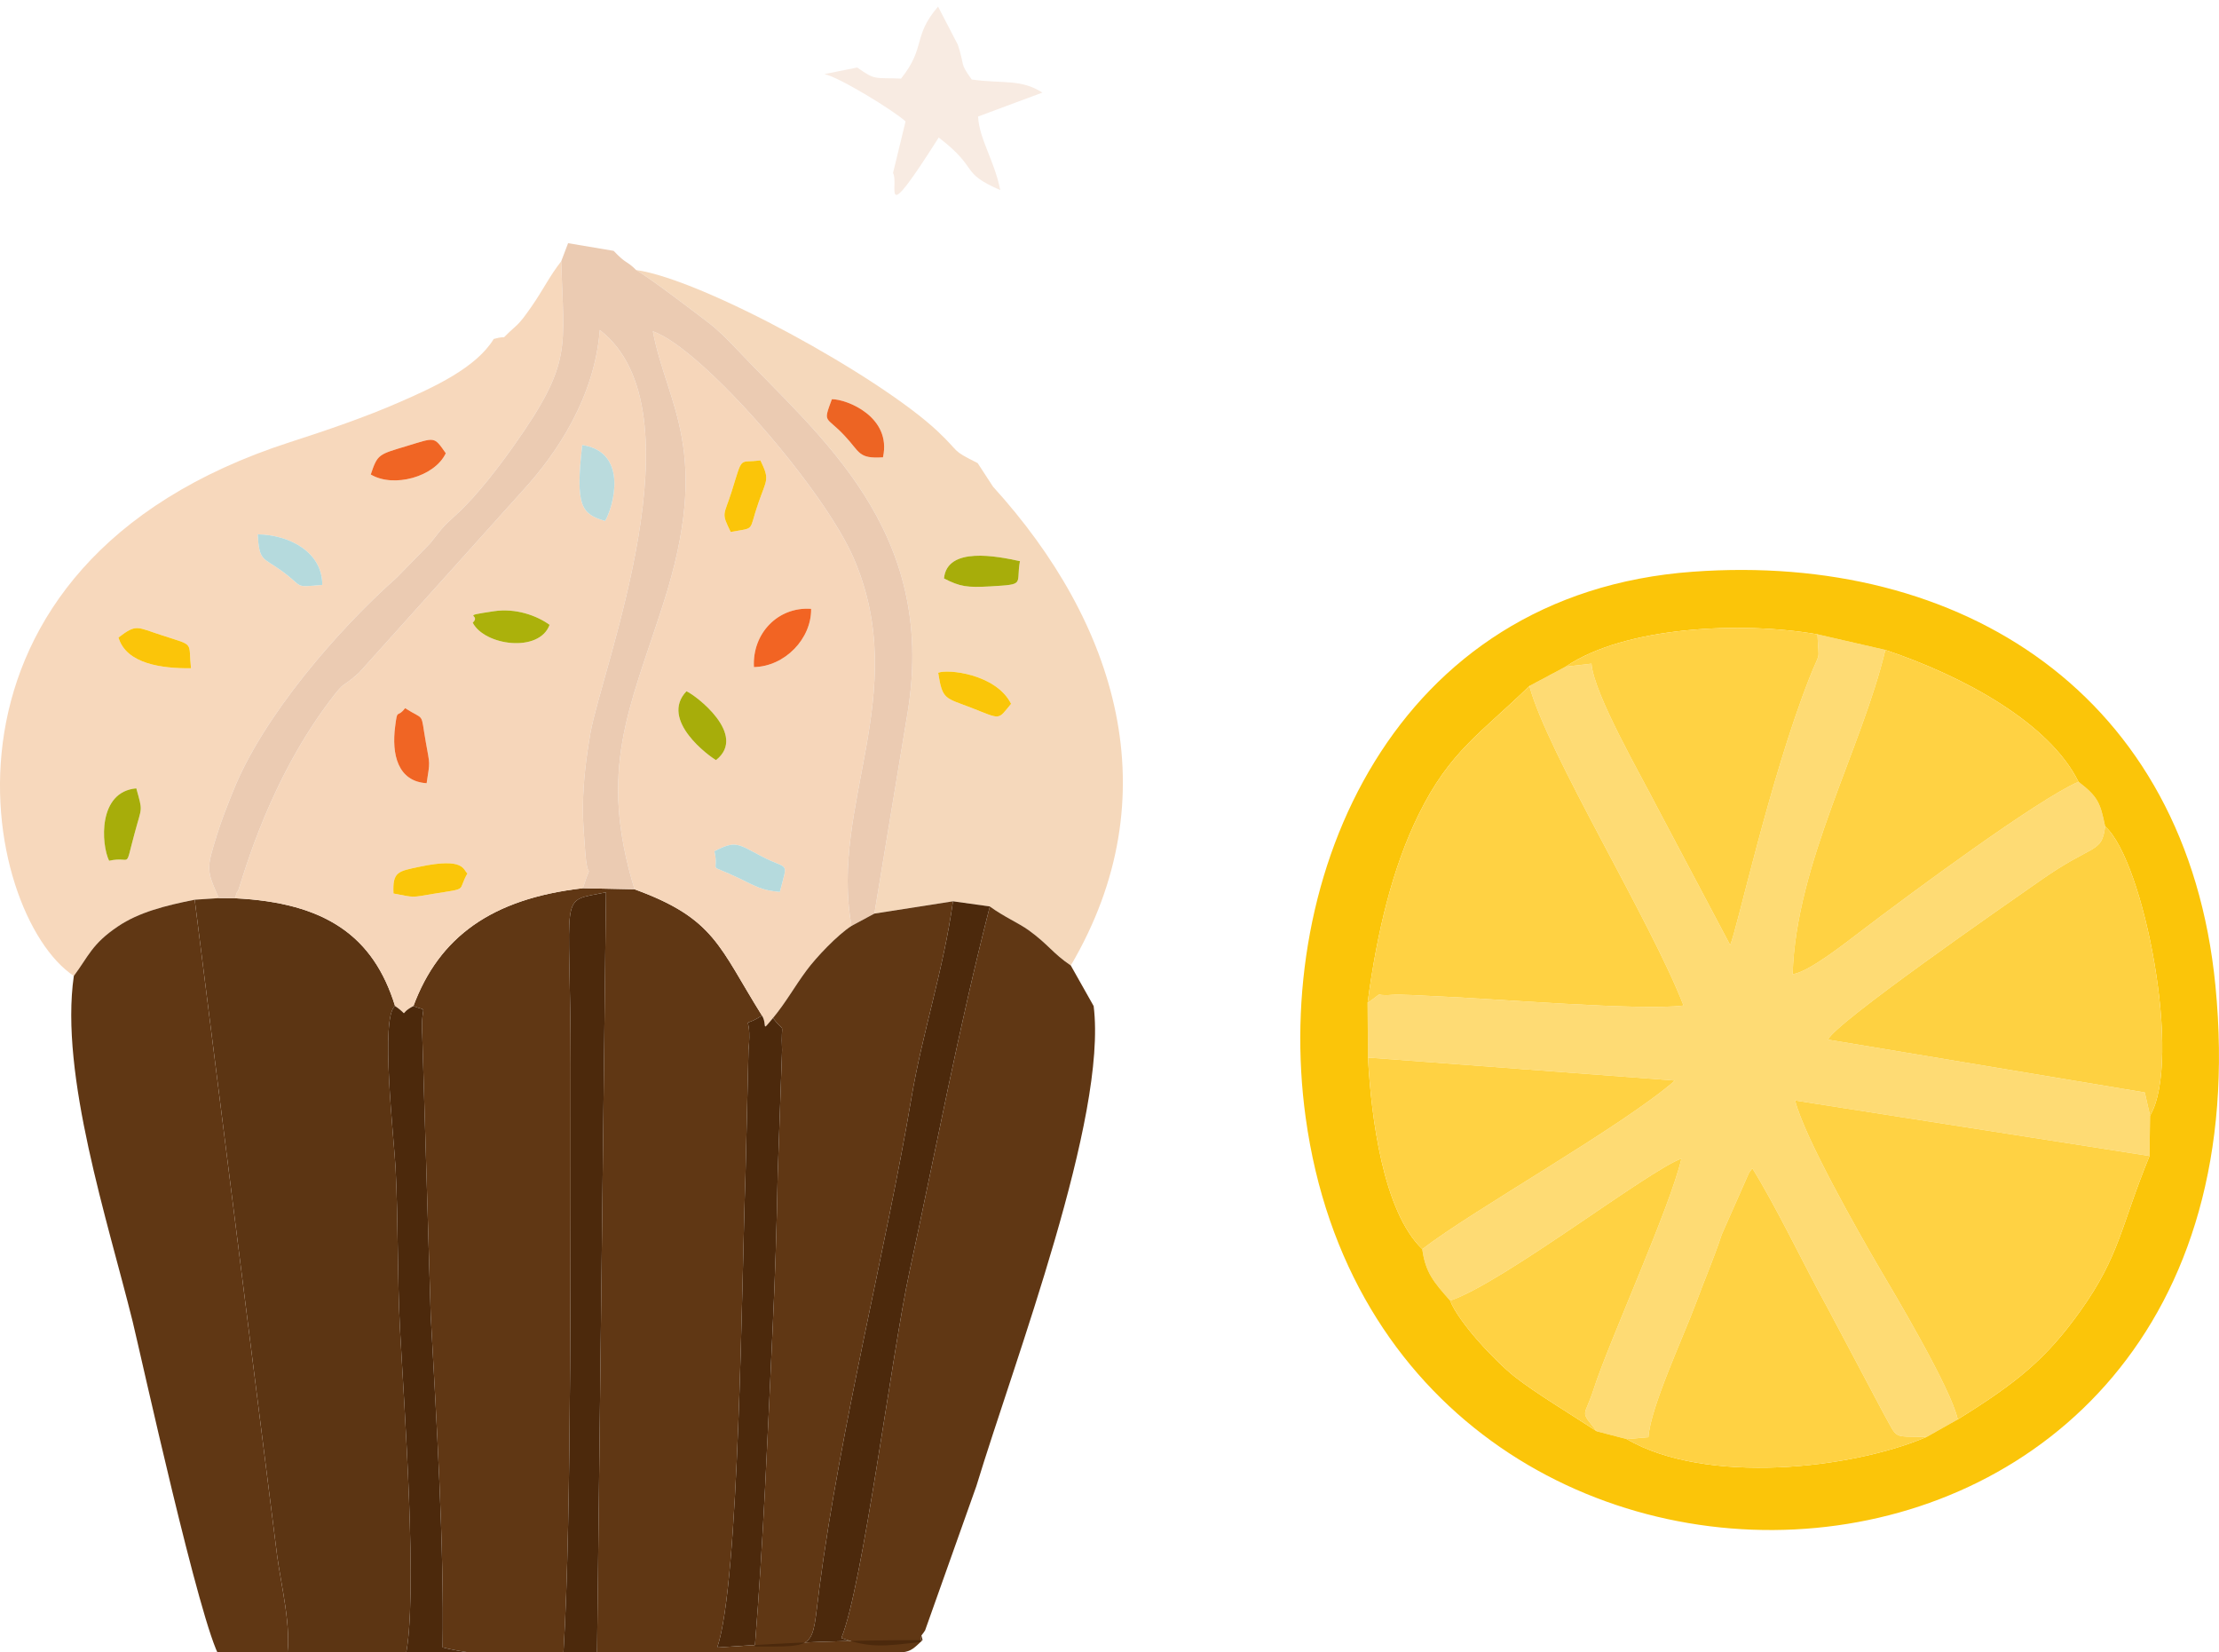
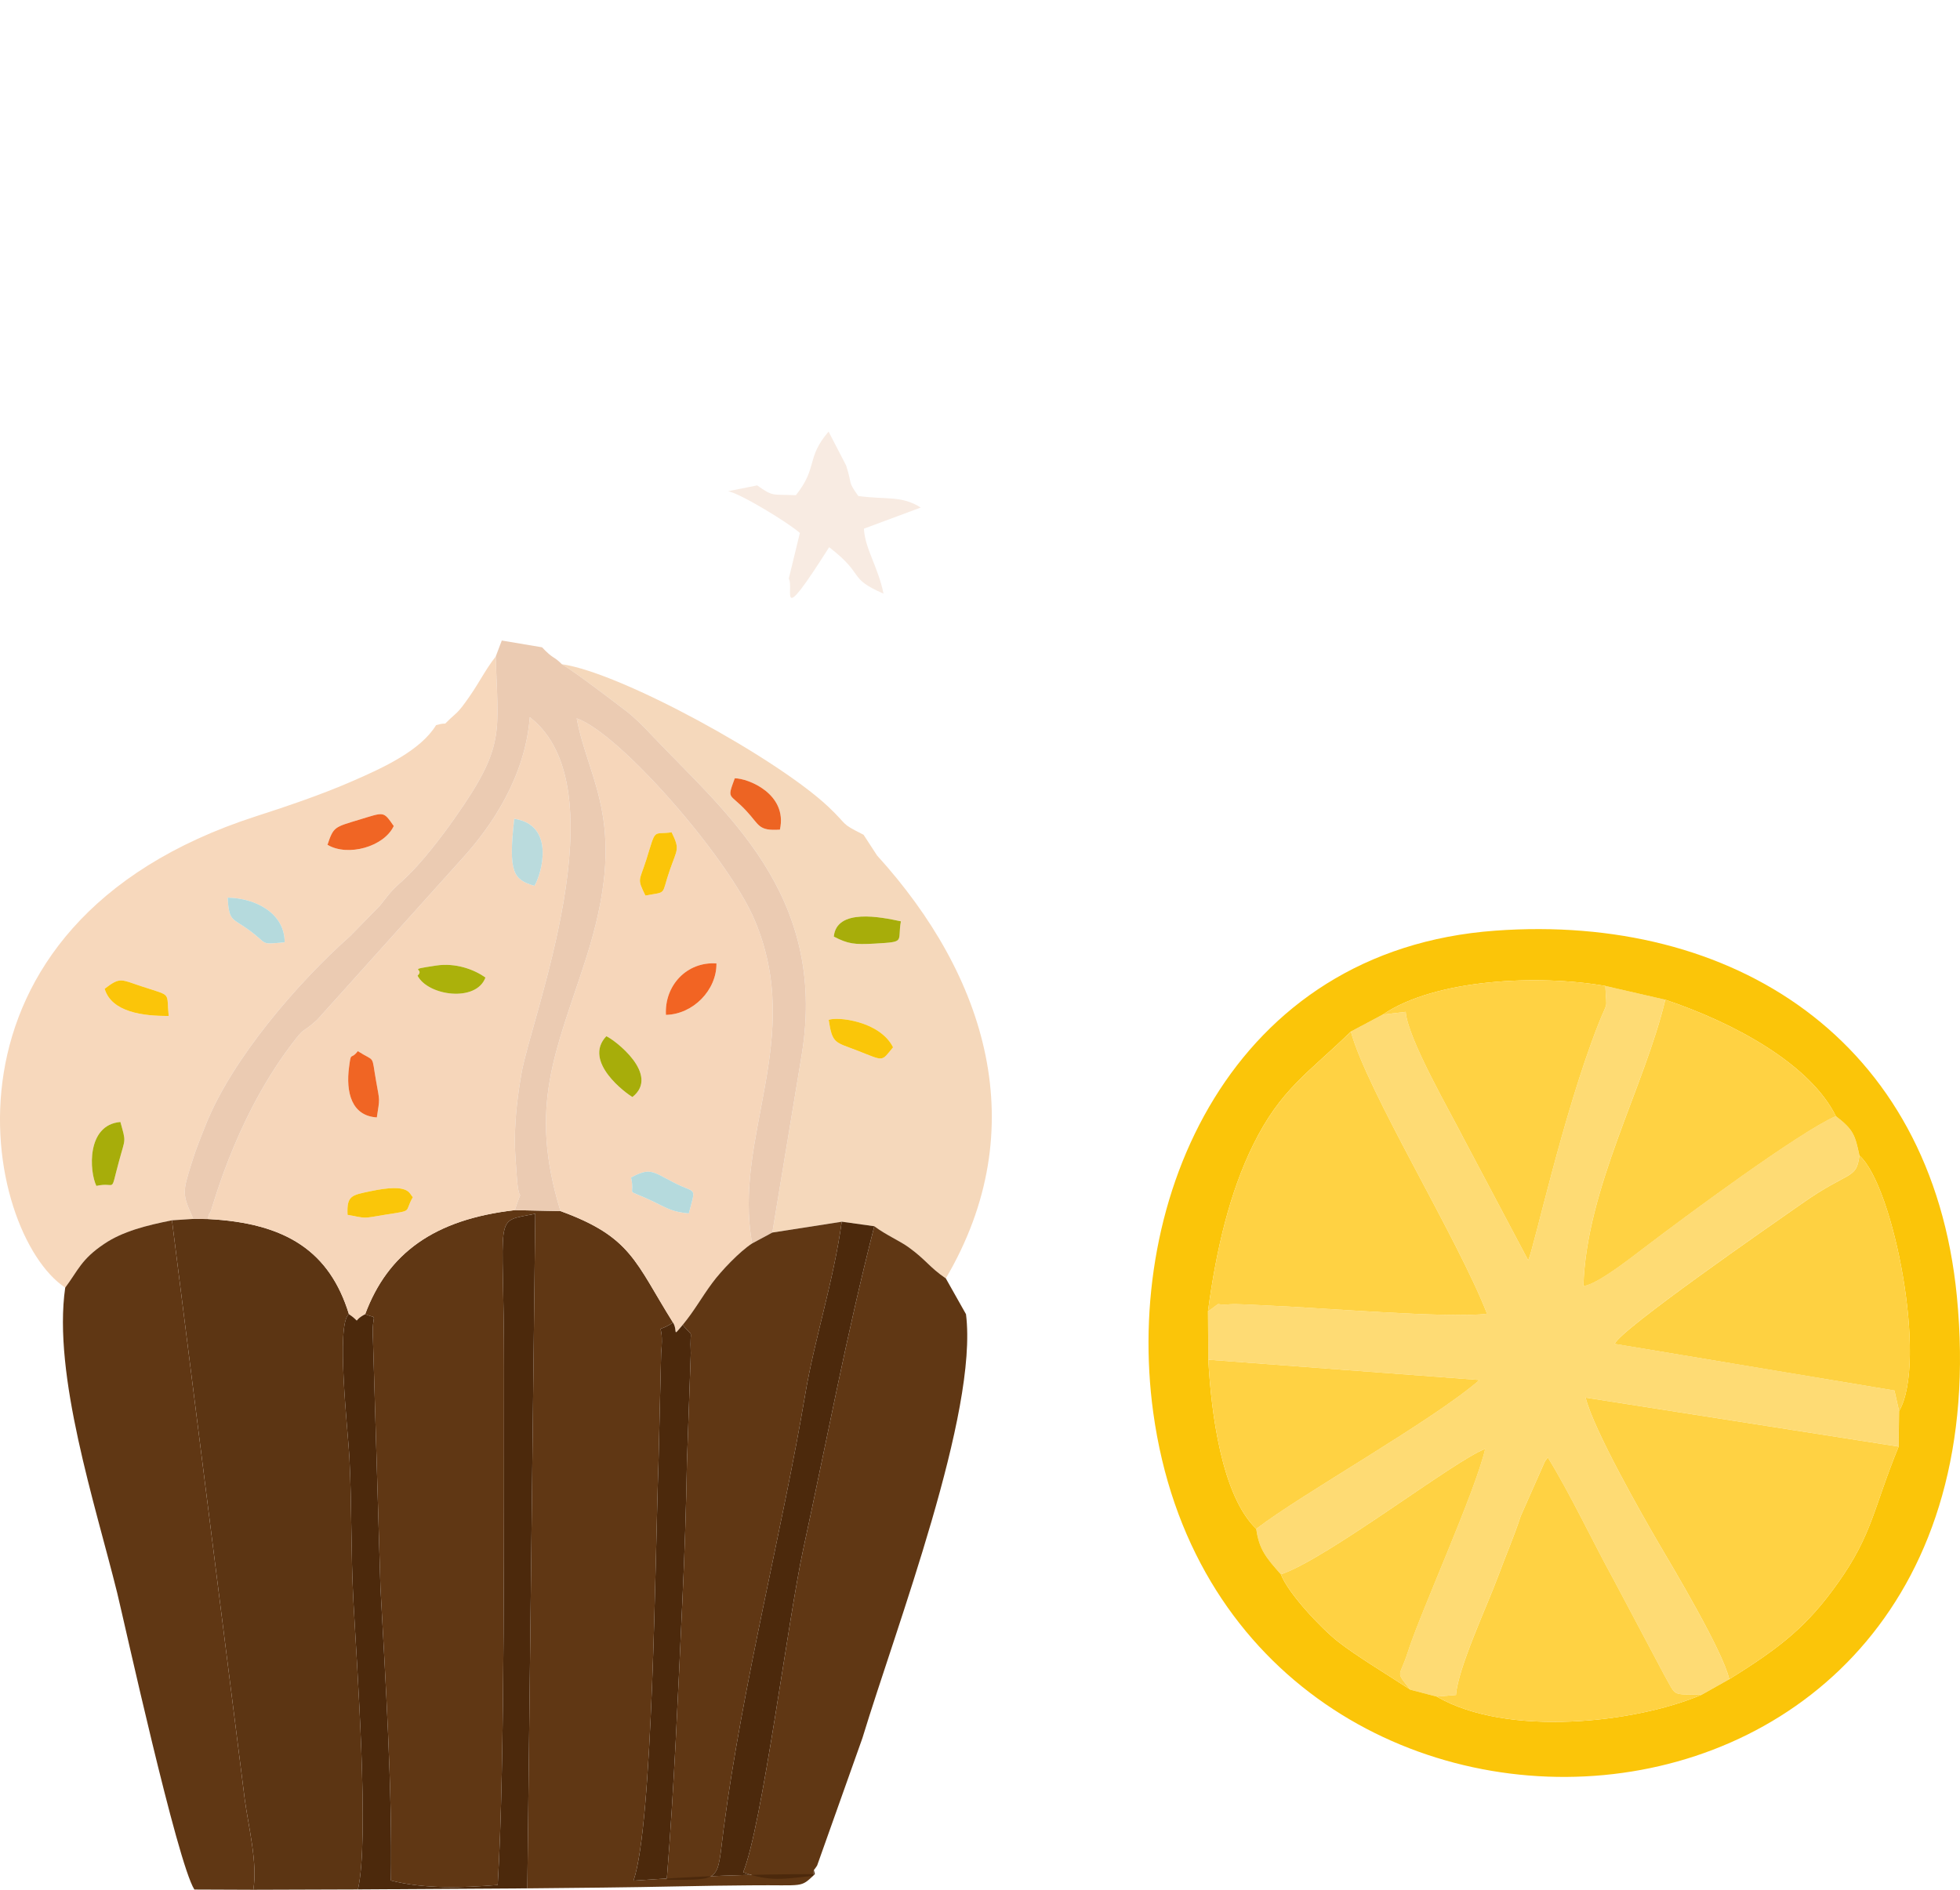
- <svg xmlns="http://www.w3.org/2000/svg" xml:space="preserve" width="168px" height="125px" version="1.1" style="shape-rendering:geometricPrecision; text-rendering:geometricPrecision; image-rendering:optimizeQuality; fill-rule:evenodd; clip-rule:evenodd" viewBox="0 0 168 125">
-   <defs>
-     <style type="text/css">
-    
-     .fil10 {fill:#4C290C}
-     .fil4 {fill:#5C3513}
-     .fil0 {fill:#603714}
-     .fil16 {fill:#A7AD0A}
-     .fil19 {fill:#ABB10B}
-     .fil13 {fill:#B5DADD}
-     .fil12 {fill:#BADBDD}
-     .fil7 {fill:#EBCBB2}
-     .fil18 {fill:#ED6423}
-     .fil14 {fill:#F06524}
-     .fil15 {fill:#F26423}
-     .fil6 {fill:#F5D8BB}
-     .fil5 {fill:#F6D6BA}
-     .fil3 {fill:#F7D8BC}
-     .fil11 {fill:#F8EBE2}
-     .fil17 {fill:#FAC609}
-     .fil2 {fill:#FBC509}
-     .fil9 {fill:#FED141}
-     .fil1 {fill:#FEDB74}
-     .fil8 {fill:#FFD243}
-    
-   </style>
-   </defs>
+ <svg xmlns="http://www.w3.org/2000/svg" version="1.1" id="Слой_1" x="0px" y="0px" width="168px" height="162px" viewBox="0 -18.5 168 162" enable-background="new 0 -18.5 168 162" xml:space="preserve">
  <g id="Слой_x0020_1">
    <g id="_2726423437280">
-       <path class="fil0" d="M31.3 76.16c1.25,0.5 0.52,-0.31 0.67,2.2l0.64 21.23c0.43,7.89 1.02,17.33 0.9,25.12 2.92,0.74 6.14,0.62 9.15,0.38 0.64,-10.38 0.52,-32.35 0.54,-44.45 0.01,-13.55 -1.01,-12.32 2.68,-13.09l-0.68 57.83c4.31,-0.04 8.63,-0.08 12.93,-0.17 2.06,-0.05 4.12,-0.07 6.18,-0.09 4.7,-0.05 4.24,0.26 5.54,-0.96 -5.67,0 -10.01,0.17 -15.55,0.56 1.68,-4.87 1.85,-27.95 2.14,-35.72l0.23 -9.53c0.31,-3.07 -0.77,-1.44 1.02,-2.59 -3.26,-5.2 -3.55,-7.34 -9.65,-9.56l-3.91 -0.08c-6.92,0.79 -10.89,3.7 -12.83,8.92z" />
-       <path class="fil1" d="M118.53 50.47l-2.74 1.46c1.37,5.1 9.13,17.65 11.67,24.19 -3.17,0.42 -14.4,-0.53 -18.92,-0.71 -0.69,-0.03 -2.55,-0.15 -3.13,-0.1 -1.61,0.14 -0.41,-0.39 -1.87,0.61l0.03 4.14 23.24 1.74c-4.05,3.52 -15.22,9.75 -19.13,12.76 0.24,1.79 0.89,2.52 2.11,3.9 3.97,-1.32 15.05,-9.89 17.51,-10.75 -0.87,3.73 -5.52,13.93 -6.64,17.44 -0.71,2.23 -1.1,1.53 0.23,3.2l2.26 0.59 1.65 -0.14c0.16,-2.29 2.66,-7.61 3.61,-10.18 0.69,-1.87 1.32,-3.28 1.94,-5.16l2.07 -4.68c0.05,-0.07 0.16,-0.23 0.25,-0.34 1.9,3.07 3.89,7.3 5.69,10.56l4.27 8.05c1.11,1.96 0.59,1.66 3.23,1.73l2.36 -1.33c-0.51,-2.37 -4.87,-9.65 -6.04,-11.64 -1.36,-2.33 -5.58,-9.72 -6.27,-12.5l26.83 4.2 0.04 -3.05 -0.4 -1.76 -23.98 -4c0.53,-1.25 13.19,-10.03 16.07,-12.04 4.05,-2.85 4.65,-2.01 4.91,-4.1 -0.37,-1.76 -0.51,-2.22 -2.02,-3.38 -3.1,1.34 -12.83,8.54 -16.45,11.3 -1.24,0.94 -3.99,3.12 -5.19,3.27 0.25,-8.39 5.24,-17.08 7.02,-24.55l-5.14 -1.18c0.1,2.3 0.27,1.04 -0.64,3.38 -3.01,7.69 -5.46,19.03 -5.97,20.14l-5.53 -10.44c-1.16,-2.29 -4.8,-8.57 -4.97,-10.86l-1.96 0.23z" />
-       <path class="fil2" d="M103.54 75.92c0.71,-5.34 1.88,-10.23 3.86,-14.25 2.38,-4.84 4.77,-6.2 8.39,-9.74l2.74 -1.46c4.49,-3.05 13.32,-3.45 19.07,-2.45l5.14 1.18c5.97,2 12.43,5.55 14.62,9.98 1.51,1.16 1.65,1.62 2.02,3.38 2.96,2.63 5.86,17.72 3.4,21.9l-0.04 3.05c-2.19,5.34 -2.23,7.52 -5.25,11.75 -2.59,3.63 -4.82,5.43 -9.27,8.19l-2.36 1.33c-5.72,2.44 -16.71,3.64 -22.71,0.16l-2.26 -0.59c-2.17,-1.42 -4.63,-2.89 -6.21,-4.13 -1.5,-1.19 -4.25,-4.12 -4.89,-5.76 -1.22,-1.38 -1.87,-2.11 -2.11,-3.9 -2.96,-2.84 -3.87,-9.97 -4.11,-14.5l-0.03 -4.14zm-4.69 8.67c6.13,44.54 73.93,41.65 68.88,-9.97 -2.16,-22.08 -19.25,-32.82 -39.56,-31.34 -22.63,1.64 -31.85,22.93 -29.32,41.31z" />
-       <path class="fil3" d="M8.26 65.16c-0.6,-1.23 -0.87,-5.23 2.06,-5.48 0.5,1.81 0.43,1.32 -0.12,3.37 -0.8,2.92 -0.17,1.72 -1.94,2.11zm6.2 -14.57c-2.18,0.02 -4.9,-0.32 -5.49,-2.33 1.38,-1.05 1.36,-0.79 3.31,-0.16 2.52,0.82 1.96,0.43 2.18,2.49zm5.05 -10.14c2.44,0.04 4.9,1.36 4.89,3.83 -2.26,0.19 -1.3,0.2 -3.18,-1.14 -1.34,-0.95 -1.59,-0.67 -1.71,-2.69zm8.56 -4.53c0.52,-1.56 0.6,-1.51 2.71,-2.15 2.18,-0.66 2.06,-0.76 2.97,0.54 -0.83,1.78 -3.94,2.65 -5.68,1.61zm9.31 -10.26c-1.33,2.18 -4.52,3.65 -7.17,4.8 -2.53,1.11 -5.52,2.13 -8.25,3.01 -28.87,9.32 -23.37,35.79 -16.37,40.41 1.11,-1.48 1.36,-2.42 3.34,-3.75 1.58,-1.07 3.6,-1.58 5.81,-2.02l1.83 -0.12c-0.96,-2.16 -0.95,-2.21 -0.12,-4.87 0.32,-1.04 0.82,-2.29 1.2,-3.23 2.24,-5.62 7.87,-12.16 12.39,-16.17l2.52 -2.58c1.14,-1.44 0.94,-1.22 2.11,-2.3 1.51,-1.4 3.22,-3.66 4.28,-5.17 4.41,-6.25 3.73,-7.29 3.54,-13.89 -0.89,1.13 -1.34,2.12 -2.25,3.43 -0.51,0.72 -0.77,1.11 -1.24,1.53 -1.41,1.24 -0.29,0.55 -1.62,0.92z" />
-       <path class="fil4" d="M21.71 125.5l8.97 -0.03c1,-4.29 -0.1,-19.3 -0.39,-24.75 -0.22,-4.21 -0.13,-8.11 -0.34,-12.28 -0.11,-2.14 -1.18,-11.49 -0.04,-12.28 -1.64,-5.33 -5.32,-7.83 -12.12,-8.16l-1.22 -0.01 -1.83 0.12 6.24 49.65c0.31,2.3 1.12,5.47 0.73,7.74z" />
-       <path class="fil5" d="M29.79 67.64c-0.08,-1.68 0.36,-1.68 1.99,-2.03 3.42,-0.72 3.27,0.25 3.61,0.51 -0.8,1.39 0.15,1.1 -2.55,1.54 -1.76,0.29 -1.37,0.3 -3.05,-0.02zm0.13 -12.67c0.18,-1.4 0.12,-0.55 0.75,-1.36 1.54,0.98 1.15,0.21 1.57,2.58 0.32,1.81 0.32,1.38 0.06,3.1 -2.17,-0.13 -2.67,-2.16 -2.38,-4.32zm11.69 -7.67c-0.79,2.15 -4.93,1.57 -5.82,-0.16 0.7,-0.67 -1.12,-0.46 1.6,-0.87 1.66,-0.25 3.25,0.33 4.22,1.03zm4.2 -7.86c-1.77,-0.53 -2.27,-1.07 -1.73,-5.75 3.54,0.53 2.36,4.69 1.73,5.75zm-28.02 28.56c6.8,0.33 10.48,2.83 12.12,8.16 1.18,0.79 0.16,0.64 1.39,0 1.94,-5.22 5.91,-8.13 12.83,-8.92 0.78,-2.46 0.35,-0.02 0.16,-2.98 -0.07,-1.09 -0.17,-2.02 -0.16,-3.16 0.03,-1.97 0.24,-3.69 0.57,-5.6 0.84,-4.83 8.57,-24.44 0.71,-30.52 -0.39,5.09 -3.26,9.34 -5.77,12.09l-12.45 13.85c-1.46,1.33 -0.92,0.4 -2.3,2.24 -5.02,6.7 -6.8,14.5 -6.89,14.31 -0.04,-0.08 -0.14,0.35 -0.21,0.53z" />
-       <path class="fil5" d="M56.03 66.52c-2.69,-1.3 -1.53,-0.24 -1.94,-2.08 1.63,-0.86 1.81,-0.53 3.6,0.4 2.03,1.07 1.98,0.24 1.35,2.68 -1.38,-0.12 -1.79,-0.41 -3.01,-1zm-4.06 -14.19c0.69,0.29 4.66,3.3 2.24,5.21 -0.5,-0.27 -4.3,-3.04 -2.24,-5.21zm5.11 -1.83c-0.14,-2.53 1.81,-4.59 4.33,-4.41 0.03,2.27 -1.99,4.36 -4.33,4.41zm-1.76 -10.23c-0.73,-1.5 -0.53,-1.17 0.07,-3.05 0.88,-2.82 0.51,-2.14 2.18,-2.37 0.72,1.48 0.48,1.4 -0.15,3.22 -0.78,2.22 -0.16,1.85 -2.1,2.2zm-7.28 27.05c6.1,2.22 6.39,4.36 9.65,9.56 0.44,0.74 -0.12,1.32 0.83,0.19 1.02,-1.24 1.61,-2.35 2.53,-3.59 0.75,-1.02 2.35,-2.7 3.42,-3.39 -1.68,-9.15 4.55,-17.55 0.19,-27.77 -2.24,-5.26 -11.51,-15.95 -15.23,-17.24 1.06,5.62 4.54,9 0.76,20.71 -2.55,7.92 -4.92,12.48 -2.15,21.53z" />
-       <path class="fil6" d="M73.56 53.59c-2,-0.78 -2.21,-0.58 -2.53,-2.66 0.7,-0.3 4.38,0.08 5.52,2.35 -1.03,1.24 -0.72,1.2 -2.99,0.31zm-2.09 -9.8c0.23,-2.45 4.04,-1.68 5.75,-1.31 -0.32,1.79 0.46,1.75 -2.23,1.91 -1.75,0.1 -2.3,0.03 -3.52,-0.6zm-8.49 -13.57c1.12,-0.01 4.55,1.33 3.87,4.4 -1.89,0.12 -1.72,-0.38 -2.91,-1.64 -1.43,-1.53 -1.65,-0.88 -0.96,-2.76zm3.22 38.94l5.95 -0.93 2.79 0.39c1.04,0.77 2.18,1.25 2.94,1.8 1.52,1.1 1.79,1.72 3.19,2.67 7.58,-12.89 3.47,-25.95 -5.89,-36.25l-1.16 -1.78c-2.08,-1.05 -1.23,-0.71 -3.03,-2.41 -4.4,-4.14 -17.74,-11.49 -22.83,-12.21 1.26,0.76 4.26,3.06 5.38,3.91 0.79,0.59 1.53,1.33 2.32,2.17 6.1,6.47 15.09,13.55 12.87,27.33l-2.53 15.31z" />
-       <path class="fil0" d="M5.59 73.88c-1.08,7.48 2.57,18.56 4.45,26.15 0.63,2.58 5.14,23.11 6.62,25.45l5.05 0.02c0.39,-2.27 -0.42,-5.44 -0.73,-7.74l-6.24 -49.65c-2.21,0.44 -4.23,0.95 -5.81,2.02 -1.98,1.33 -2.23,2.27 -3.34,3.75z" />
-       <path class="fil0" d="M69.76 123.81c0.1,-0.12 0.22,-0.29 0.28,-0.39l3.88 -10.92c2.92,-9.6 9.93,-27.9 8.88,-36.34l-1.73 -3.07c-1.4,-0.95 -1.67,-1.57 -3.19,-2.67 -0.76,-0.55 -1.9,-1.03 -2.94,-1.8 -2.4,9.38 -3.98,17.92 -6.09,27.68 -1.31,6.03 -3.53,23.77 -5.15,27.7 2.32,0.83 3.44,0.57 5.98,0.31l0.08 -0.5z" />
-       <path class="fil7" d="M42.49 19.78c0.19,6.6 0.87,7.64 -3.54,13.89 -1.06,1.51 -2.77,3.77 -4.28,5.17 -1.17,1.08 -0.97,0.86 -2.11,2.3l-2.52 2.58c-4.52,4.01 -10.15,10.55 -12.39,16.17 -0.38,0.94 -0.88,2.19 -1.2,3.23 -0.83,2.66 -0.84,2.71 0.12,4.87l1.22 0.01c0.07,-0.18 0.17,-0.61 0.21,-0.53 0.09,0.19 1.87,-7.61 6.89,-14.31 1.38,-1.84 0.84,-0.91 2.3,-2.24l12.45 -13.85c2.51,-2.75 5.38,-7 5.77,-12.09 7.86,6.08 0.13,25.69 -0.71,30.52 -0.33,1.91 -0.54,3.63 -0.57,5.6 -0.01,1.14 0.09,2.07 0.16,3.16 0.19,2.96 0.62,0.52 -0.16,2.98l3.91 0.08c-2.77,-9.05 -0.4,-13.61 2.15,-21.53 3.78,-11.71 0.3,-15.09 -0.76,-20.71 3.72,1.29 12.99,11.98 15.23,17.24 4.36,10.22 -1.87,18.62 -0.19,27.77l1.73 -0.93 2.53 -15.31c2.22,-13.78 -6.77,-20.86 -12.87,-27.33 -0.79,-0.84 -1.53,-1.58 -2.32,-2.17 -1.12,-0.85 -4.12,-3.15 -5.38,-3.91 -0.74,-0.74 -0.72,-0.41 -1.7,-1.45l-3.45 -0.58 -0.52 1.37z" />
-       <path class="fil0" d="M66.2 69.16l-1.73 0.93c-1.07,0.69 -2.67,2.37 -3.42,3.39 -0.92,1.24 -1.51,2.35 -2.53,3.59 1.05,1.34 0.57,0 0.69,2.42l-0.33 9.39c-0.07,3.96 -0.2,7.84 -0.39,11.84 -0.38,8.08 -0.69,15.84 -1.34,23.93 4.78,-0.02 4.28,0.23 4.88,-4.4 1.61,-12.34 5.08,-25.85 6.98,-37.17 0.82,-4.88 2.41,-9.61 3.14,-14.85l-5.95 0.93z" />
-       <path class="fil8" d="M148.22 107.45c4.45,-2.76 6.68,-4.56 9.27,-8.19 3.02,-4.23 3.06,-6.41 5.25,-11.75l-26.83 -4.2c0.69,2.78 4.91,10.17 6.27,12.5 1.17,1.99 5.53,9.27 6.04,11.64z" />
-       <path class="fil8" d="M103.54 75.92c1.46,-1 0.26,-0.47 1.87,-0.61 0.58,-0.05 2.44,0.07 3.13,0.1 4.52,0.18 15.75,1.13 18.92,0.71 -2.54,-6.54 -10.3,-19.09 -11.67,-24.19 -3.62,3.54 -6.01,4.9 -8.39,9.74 -1.98,4.02 -3.15,8.91 -3.86,14.25z" />
-       <path class="fil9" d="M162.78 84.46c2.46,-4.18 -0.44,-19.27 -3.4,-21.9 -0.26,2.09 -0.86,1.25 -4.91,4.1 -2.88,2.01 -15.54,10.79 -16.07,12.04l23.98 4 0.4 1.76z" />
-       <path class="fil10" d="M31.3 76.16c-1.23,0.64 -0.21,0.79 -1.39,0 -1.14,0.79 -0.07,10.14 0.04,12.28 0.21,4.17 0.12,8.07 0.34,12.28 0.29,5.45 1.39,20.46 0.39,24.75l14.52 -0.09 0.68 -57.83c-3.69,0.77 -2.67,-0.46 -2.68,13.09 -0.02,12.1 0.1,34.07 -0.54,44.45 -3.01,0.24 -6.23,0.36 -9.15,-0.38 0.12,-7.79 -0.47,-17.23 -0.9,-25.12l-0.64 -21.23c-0.15,-2.51 0.58,-1.7 -0.67,-2.2z" />
-       <path class="fil10" d="M58.52 77.07c-0.95,1.13 -0.39,0.55 -0.83,-0.19 -1.79,1.15 -0.71,-0.48 -1.02,2.59l-0.23 9.53c-0.29,7.77 -0.46,30.85 -2.14,35.72 5.54,-0.39 9.88,-0.56 15.55,-0.56l-0.09 -0.35 -0.08 0.5c-2.54,0.26 -3.66,0.52 -5.98,-0.31 1.62,-3.93 3.84,-21.67 5.15,-27.7 2.11,-9.76 3.69,-18.3 6.09,-27.68l-2.79 -0.39c-0.73,5.24 -2.32,9.97 -3.14,14.85 -1.9,11.32 -5.37,24.83 -6.98,37.17 -0.6,4.63 -0.1,4.38 -4.88,4.4 0.65,-8.09 0.96,-15.85 1.34,-23.93 0.19,-4 0.32,-7.88 0.39,-11.84l0.33 -9.39c-0.12,-2.42 0.36,-1.08 -0.69,-2.42z" />
-       <path class="fil8" d="M157.36 59.18c-2.19,-4.43 -8.65,-7.98 -14.62,-9.98 -1.78,7.47 -6.77,16.16 -7.02,24.55 1.2,-0.15 3.95,-2.33 5.19,-3.27 3.62,-2.76 13.35,-9.96 16.45,-11.3z" />
-       <path class="fil8" d="M123.15 108.94c6,3.48 16.99,2.28 22.71,-0.16 -2.64,-0.07 -2.12,0.23 -3.23,-1.73l-4.27 -8.05c-1.8,-3.26 -3.79,-7.49 -5.69,-10.56 -0.09,0.11 -0.2,0.27 -0.25,0.34l-2.07 4.68c-0.62,1.88 -1.25,3.29 -1.94,5.16 -0.95,2.57 -3.45,7.89 -3.61,10.18l-1.65 0.14z" />
-       <path class="fil8" d="M118.53 50.47l1.96 -0.23c0.17,2.29 3.81,8.57 4.97,10.86l5.53 10.44c0.51,-1.11 2.96,-12.45 5.97,-20.14 0.91,-2.34 0.74,-1.08 0.64,-3.38 -5.75,-1 -14.58,-0.6 -19.07,2.45z" />
-       <path class="fil8" d="M107.68 94.56c3.91,-3.01 15.08,-9.24 19.13,-12.76l-23.24 -1.74c0.24,4.53 1.15,11.66 4.11,14.5z" />
-       <path class="fil8" d="M109.79 98.46c0.64,1.64 3.39,4.57 4.89,5.76 1.58,1.24 4.04,2.71 6.21,4.13 -1.33,-1.67 -0.94,-0.97 -0.23,-3.2 1.12,-3.51 5.77,-13.71 6.64,-17.44 -2.46,0.86 -13.54,9.43 -17.51,10.75z" />
-       <path class="fil11" d="M64.9 5.11l-2.49 0.5c1.08,0.2 5.24,2.75 6.15,3.58l-0.95 3.91c0.49,0.79 -1.09,4.49 3.46,-2.69 3.15,2.42 1.52,2.61 4.66,3.98 -0.46,-2.29 -1.59,-3.84 -1.68,-5.57l4.87 -1.81c-1.64,-1.05 -2.97,-0.66 -5.35,-0.99 -0.95,-1.32 -0.49,-0.92 -1.05,-2.63l-1.5 -2.89c-1.96,2.29 -0.88,3.03 -2.8,5.45 -2.07,-0.09 -1.9,0.16 -3.32,-0.84z" />
-       <path class="fil12" d="M45.81 39.44c0.63,-1.06 1.81,-5.22 -1.73,-5.75 -0.54,4.68 -0.04,5.22 1.73,5.75z" />
-       <path class="fil13" d="M54.09 64.44c0.41,1.84 -0.75,0.78 1.94,2.08 1.22,0.59 1.63,0.88 3.01,1 0.63,-2.44 0.68,-1.61 -1.35,-2.68 -1.79,-0.93 -1.97,-1.26 -3.6,-0.4z" />
-       <path class="fil14" d="M28.07 35.92c1.74,1.04 4.85,0.17 5.68,-1.61 -0.91,-1.3 -0.79,-1.2 -2.97,-0.54 -2.11,0.64 -2.19,0.59 -2.71,2.15z" />
-       <path class="fil15" d="M57.08 50.5c2.34,-0.05 4.36,-2.14 4.33,-4.41 -2.52,-0.18 -4.47,1.88 -4.33,4.41z" />
-       <path class="fil16" d="M71.47 43.79c1.22,0.63 1.77,0.7 3.52,0.6 2.69,-0.16 1.91,-0.12 2.23,-1.91 -1.71,-0.37 -5.52,-1.14 -5.75,1.31z" />
-       <path class="fil17" d="M71.03 50.93c0.32,2.08 0.53,1.88 2.53,2.66 2.27,0.89 1.96,0.93 2.99,-0.31 -1.14,-2.27 -4.82,-2.65 -5.52,-2.35z" />
-       <path class="fil2" d="M55.32 40.27c1.94,-0.35 1.32,0.02 2.1,-2.2 0.63,-1.82 0.87,-1.74 0.15,-3.22 -1.67,0.23 -1.3,-0.45 -2.18,2.37 -0.6,1.88 -0.8,1.55 -0.07,3.05z" />
-       <path class="fil14" d="M32.3 59.29c0.26,-1.72 0.26,-1.29 -0.06,-3.1 -0.42,-2.37 -0.03,-1.6 -1.57,-2.58 -0.63,0.81 -0.57,-0.04 -0.75,1.36 -0.29,2.16 0.21,4.19 2.38,4.32z" />
-       <path class="fil2" d="M8.97 48.26c0.59,2.01 3.31,2.35 5.49,2.33 -0.22,-2.06 0.34,-1.67 -2.18,-2.49 -1.95,-0.63 -1.93,-0.89 -3.31,0.16z" />
-       <path class="fil16" d="M8.26 65.16c1.77,-0.39 1.14,0.81 1.94,-2.11 0.55,-2.05 0.62,-1.56 0.12,-3.37 -2.93,0.25 -2.66,4.25 -2.06,5.48z" />
-       <path class="fil18" d="M66.85 34.62c0.68,-3.07 -2.75,-4.41 -3.87,-4.4 -0.69,1.88 -0.47,1.23 0.96,2.76 1.19,1.26 1.02,1.76 2.91,1.64z" />
-       <path class="fil13" d="M24.4 44.28c0.01,-2.47 -2.45,-3.79 -4.89,-3.83 0.12,2.02 0.37,1.74 1.71,2.69 1.88,1.34 0.92,1.33 3.18,1.14z" />
-       <path class="fil17" d="M29.79 67.64c1.68,0.32 1.29,0.31 3.05,0.02 2.7,-0.44 1.75,-0.15 2.55,-1.54 -0.34,-0.26 -0.19,-1.23 -3.61,-0.51 -1.63,0.35 -2.07,0.35 -1.99,2.03z" />
-       <path class="fil16" d="M54.21 57.54c2.42,-1.91 -1.55,-4.92 -2.24,-5.21 -2.06,2.17 1.74,4.94 2.24,5.21z" />
-       <path class="fil19" d="M35.79 47.14c0.89,1.73 5.03,2.31 5.82,0.16 -0.97,-0.7 -2.56,-1.28 -4.22,-1.03 -2.72,0.41 -0.9,0.2 -1.6,0.87z" />
+       <path fill="#603714" d="M31.3,94.16c1.25,0.5,0.52-0.311,0.67,2.199l0.64,21.23c0.43,7.891,1.02,17.33,0.9,25.12    c2.92,0.74,6.14,0.62,9.15,0.38c0.64-10.38,0.52-32.35,0.54-44.449c0.01-13.551-1.01-12.32,2.68-13.091l-0.68,57.83    c4.31-0.04,8.63-0.08,12.93-0.17c2.06-0.05,4.12-0.069,6.18-0.09c4.7-0.05,4.24,0.26,5.54-0.96c-5.67,0-10.01,0.17-15.55,0.561    c1.68-4.871,1.85-27.951,2.14-35.721l0.23-9.529c0.31-3.07-0.77-1.441,1.02-2.591c-3.26-5.2-3.55-7.34-9.65-9.56l-3.91-0.08    C37.21,86.03,33.24,88.939,31.3,94.16z" />
+       <path fill="#FEDB74" d="M118.529,68.471l-2.739,1.459c1.37,5.1,9.13,17.65,11.67,24.19c-3.17,0.42-14.399-0.53-18.92-0.71    c-0.69-0.03-2.55-0.15-3.13-0.1c-1.61,0.14-0.41-0.391-1.87,0.609l0.03,4.141l23.24,1.739c-4.051,3.521-15.221,9.75-19.131,12.761    c0.24,1.789,0.891,2.52,2.11,3.899c3.97-1.319,15.05-9.89,17.51-10.75c-0.87,3.729-5.521,13.931-6.64,17.44    c-0.71,2.229-1.1,1.529,0.23,3.199l2.26,0.59l1.649-0.14c0.16-2.29,2.66-7.61,3.61-10.18c0.689-1.87,1.32-3.28,1.939-5.16    l2.07-4.681c0.051-0.069,0.16-0.229,0.25-0.34c1.9,3.07,3.891,7.301,5.689,10.561l4.271,8.05c1.11,1.96,0.591,1.66,3.229,1.73    l2.361-1.33c-0.511-2.37-4.871-9.65-6.041-11.64c-1.359-2.33-5.58-9.721-6.27-12.5l26.83,4.199l0.039-3.05l-0.399-1.76l-23.979-4    c0.529-1.25,13.189-10.03,16.07-12.04c4.049-2.85,4.649-2.01,4.909-4.1c-0.37-1.761-0.51-2.221-2.021-3.381    c-3.1,1.34-12.83,8.541-16.449,11.301c-1.24,0.939-3.99,3.119-5.189,3.27c0.25-8.391,5.239-17.08,7.02-24.55L137.6,66.02    c0.101,2.301,0.271,1.041-0.64,3.381c-3.01,7.689-5.46,19.029-5.97,20.14l-5.53-10.44c-1.16-2.289-4.8-8.57-4.97-10.859    L118.529,68.471L118.529,68.471z" />
+       <path fill="#FBC509" d="M103.54,93.92c0.71-5.34,1.88-10.23,3.86-14.25c2.379-4.84,4.77-6.199,8.39-9.74l2.739-1.459    c4.49-3.051,13.32-3.451,19.07-2.451l5.141,1.181c5.97,2,12.43,5.55,14.619,9.979c1.511,1.16,1.65,1.62,2.021,3.381    c2.96,2.629,5.86,17.719,3.399,21.899l-0.039,3.05c-2.19,5.34-2.23,7.52-5.25,11.75c-2.59,3.631-4.82,5.43-9.27,8.19l-2.361,1.329    c-5.719,2.441-16.709,3.641-22.709,0.16l-2.26-0.59c-2.17-1.42-4.631-2.89-6.211-4.129c-1.5-1.19-4.25-4.121-4.89-5.761    c-1.22-1.38-1.87-2.11-2.11-3.899c-2.959-2.84-3.869-9.971-4.109-14.5L103.54,93.92L103.54,93.92z M98.85,102.59    c6.131,44.54,73.93,41.65,68.881-9.97c-2.16-22.08-19.25-32.82-39.561-31.34C105.54,62.92,96.32,84.21,98.85,102.59z" />
+       <path fill="#F7D8BC" d="M8.26,83.16c-0.6-1.23-0.87-5.23,2.06-5.48c0.5,1.811,0.43,1.32-0.12,3.37    C9.4,83.971,10.03,82.77,8.26,83.16z M14.46,68.59c-2.18,0.02-4.9-0.32-5.49-2.33c1.38-1.05,1.36-0.789,3.31-0.16    C14.8,66.92,14.24,66.529,14.46,68.59z M19.51,58.45c2.44,0.04,4.9,1.36,4.89,3.83c-2.26,0.19-1.3,0.2-3.18-1.14    C19.88,60.19,19.63,60.47,19.51,58.45z M28.07,53.92c0.52-1.56,0.6-1.51,2.71-2.15c2.18-0.66,2.06-0.76,2.97,0.54    C32.92,54.09,29.81,54.96,28.07,53.92z M37.38,43.66c-1.33,2.18-4.52,3.65-7.17,4.8c-2.53,1.11-5.52,2.13-8.25,3.01    C-6.91,60.79-1.41,87.26,5.59,91.88c1.11-1.479,1.36-2.42,3.34-3.75c1.58-1.069,3.6-1.58,5.81-2.021l1.83-0.119    c-0.96-2.16-0.95-2.211-0.12-4.87c0.32-1.04,0.82-2.29,1.2-3.229c2.24-5.621,7.87-12.16,12.39-16.17l2.52-2.58    c1.14-1.44,0.94-1.22,2.11-2.3c1.51-1.4,3.22-3.66,4.28-5.17c4.41-6.25,3.73-7.29,3.54-13.89c-0.89,1.13-1.34,2.12-2.25,3.43    c-0.51,0.72-0.77,1.11-1.24,1.53C37.59,43.98,38.71,43.29,37.38,43.66z" />
+       <path fill="#5C3513" d="M21.71,143.5l8.97-0.029c1-4.291-0.1-19.301-0.39-24.75c-0.22-4.211-0.13-8.111-0.34-12.281    c-0.11-2.14-1.18-11.489-0.04-12.279c-1.64-5.33-5.32-7.83-12.12-8.16l-1.22-0.01l-1.83,0.119l6.24,49.65    C21.29,138.061,22.1,141.23,21.71,143.5L21.71,143.5z" />
+       <path fill="#F6D6BA" d="M29.79,85.641c-0.08-1.681,0.36-1.681,1.99-2.031c3.42-0.719,3.27,0.25,3.61,0.511    c-0.8,1.39,0.15,1.101-2.55,1.54C31.08,85.95,31.47,85.96,29.79,85.641z M29.92,72.971c0.18-1.4,0.12-0.551,0.75-1.361    c1.54,0.98,1.15,0.211,1.57,2.58C32.56,76,32.56,75.57,32.3,77.29C30.13,77.16,29.63,75.13,29.92,72.971z M41.61,65.3    c-0.79,2.15-4.93,1.57-5.82-0.159c0.7-0.67-1.12-0.461,1.6-0.871C39.05,64.02,40.64,64.6,41.61,65.3z M45.81,57.44    c-1.77-0.53-2.27-1.07-1.73-5.75C47.62,52.22,46.44,56.38,45.81,57.44z M17.79,86c6.8,0.33,10.48,2.83,12.12,8.16    c1.18,0.79,0.16,0.64,1.39,0c1.94-5.221,5.91-8.131,12.83-8.92c0.78-2.461,0.35-0.02,0.16-2.98c-0.07-1.09-0.17-2.02-0.16-3.16    c0.03-1.97,0.24-3.689,0.57-5.6c0.84-4.83,8.57-24.44,0.71-30.52c-0.39,5.09-3.26,9.34-5.77,12.09L27.19,68.92    c-1.46,1.33-0.92,0.4-2.3,2.24c-5.02,6.699-6.8,14.5-6.89,14.311C17.96,85.391,17.86,85.82,17.79,86L17.79,86z" />
+       <path fill="#F6D6BA" d="M56.03,84.52c-2.69-1.299-1.53-0.24-1.94-2.08c1.63-0.859,1.81-0.529,3.6,0.4    c2.03,1.07,1.98,0.24,1.35,2.68C57.66,85.4,57.25,85.109,56.03,84.52z M51.97,70.33c0.69,0.29,4.66,3.3,2.24,5.21    C53.71,75.27,49.91,72.5,51.97,70.33z M57.08,68.5c-0.14-2.529,1.81-4.59,4.33-4.41C61.44,66.359,59.42,68.45,57.08,68.5    L57.08,68.5z M55.32,58.27c-0.73-1.5-0.53-1.17,0.07-3.05c0.88-2.82,0.51-2.14,2.18-2.37c0.72,1.48,0.48,1.4-0.15,3.22    C56.64,58.29,57.26,57.92,55.32,58.27z M48.04,85.32c6.1,2.22,6.39,4.359,9.65,9.56c0.44,0.74-0.12,1.32,0.83,0.19    c1.02-1.24,1.61-2.35,2.53-3.59c0.75-1.021,2.35-2.701,3.42-3.391c-1.68-9.15,4.55-17.55,0.19-27.77    c-2.24-5.26-11.51-15.95-15.23-17.24c1.06,5.62,4.54,9,0.76,20.71C47.64,71.71,45.27,76.27,48.04,85.32z" />
+       <path fill="#F5D8BB" d="M73.56,71.59c-2-0.779-2.21-0.58-2.53-2.66c0.7-0.3,4.38,0.08,5.52,2.35    C75.52,72.52,75.83,72.48,73.56,71.59z M71.47,61.79c0.23-2.45,4.04-1.68,5.75-1.31c-0.32,1.79,0.46,1.75-2.23,1.91    C73.24,62.49,72.69,62.42,71.47,61.79z M62.98,48.22c1.12-0.01,4.55,1.33,3.87,4.4c-1.89,0.12-1.72-0.38-2.91-1.64    C62.51,49.45,62.29,50.1,62.98,48.22z M66.2,87.16l5.95-0.93l2.79,0.39c1.04,0.771,2.18,1.25,2.94,1.8    c1.52,1.1,1.79,1.721,3.19,2.67c7.581-12.89,3.47-25.949-5.89-36.25l-1.16-1.78c-2.08-1.05-1.23-0.71-3.03-2.41    c-4.4-4.14-17.74-11.49-22.83-12.21c1.26,0.76,4.26,3.06,5.38,3.91c0.79,0.59,1.53,1.33,2.32,2.17    c6.1,6.47,15.09,13.55,12.87,27.33L66.2,87.16z" />
+       <path fill="#603714" d="M5.59,91.88c-1.08,7.479,2.57,18.56,4.45,26.149c0.63,2.58,5.14,23.111,6.62,25.451l5.05,0.02    c0.39-2.27-0.42-5.439-0.73-7.74l-6.24-49.65c-2.21,0.44-4.23,0.951-5.81,2.021C6.95,89.46,6.7,90.4,5.59,91.88z" />
+       <path fill="#603714" d="M69.76,141.811c0.1-0.121,0.22-0.291,0.28-0.391l3.88-10.92c2.92-9.6,9.93-27.9,8.88-36.34l-1.73-3.07    c-1.4-0.949-1.67-1.57-3.19-2.67c-0.76-0.55-1.9-1.029-2.94-1.8c-2.4,9.38-3.98,17.92-6.09,27.68    c-1.31,6.03-3.53,23.771-5.15,27.7c2.32,0.83,3.44,0.57,5.98,0.311L69.76,141.811L69.76,141.811z" />
+       <path fill="#EBCBB2" d="M42.49,37.78c0.19,6.6,0.87,7.64-3.54,13.89c-1.06,1.51-2.77,3.77-4.28,5.17    c-1.17,1.08-0.97,0.86-2.11,2.3l-2.52,2.58c-4.52,4.01-10.15,10.549-12.39,16.17c-0.38,0.939-0.88,2.189-1.2,3.229    c-0.83,2.659-0.84,2.71,0.12,4.87L17.79,86c0.07-0.18,0.17-0.609,0.21-0.529c0.09,0.189,1.87-7.611,6.89-14.311    c1.38-1.84,0.84-0.91,2.3-2.24l12.45-13.85c2.51-2.75,5.38-7,5.77-12.09c7.86,6.08,0.13,25.69-0.71,30.52    c-0.33,1.91-0.54,3.63-0.57,5.6c-0.01,1.141,0.09,2.07,0.16,3.16c0.19,2.961,0.62,0.52-0.16,2.98l3.91,0.08    c-2.77-9.051-0.4-13.61,2.15-21.53c3.78-11.71,0.3-15.09-0.76-20.71c3.72,1.29,12.99,11.98,15.23,17.24    c4.36,10.22-1.87,18.62-0.19,27.77l1.73-0.93l2.53-15.311c2.22-13.78-6.77-20.859-12.87-27.33c-0.79-0.84-1.53-1.58-2.32-2.17    c-1.12-0.85-4.12-3.15-5.38-3.91c-0.74-0.74-0.72-0.41-1.7-1.45l-3.45-0.58L42.49,37.78z" />
+       <path fill="#603714" d="M66.2,87.16l-1.73,0.93c-1.07,0.689-2.67,2.37-3.42,3.391c-0.92,1.24-1.51,2.35-2.53,3.59    c1.05,1.34,0.57,0,0.69,2.42l-0.33,9.39c-0.07,3.96-0.2,7.841-0.39,11.841c-0.38,8.079-0.69,15.84-1.34,23.93    c4.78-0.021,4.28,0.229,4.88-4.4c1.61-12.34,5.08-25.85,6.98-37.17c0.82-4.88,2.41-9.609,3.14-14.85L66.2,87.16z" />
+       <path fill="#FFD243" d="M148.221,125.45c4.449-2.761,6.68-4.56,9.27-8.19c3.02-4.23,3.06-6.41,5.25-11.75l-26.83-4.199    c0.689,2.779,4.91,10.17,6.27,12.5C143.35,115.8,147.71,123.08,148.221,125.45z" />
+       <path fill="#FFD243" d="M103.54,93.92c1.46-1,0.26-0.47,1.87-0.609c0.58-0.051,2.439,0.069,3.13,0.1    c4.521,0.18,15.75,1.13,18.92,0.71c-2.54-6.54-10.3-19.091-11.67-24.19c-3.62,3.541-6.011,4.9-8.39,9.74    C105.42,83.689,104.25,88.58,103.54,93.92z" />
+       <path fill="#FED141" d="M162.779,102.46c2.461-4.181-0.439-19.271-3.399-21.899c-0.26,2.09-0.86,1.25-4.909,4.1    c-2.881,2.01-15.541,10.79-16.07,12.04l23.979,4L162.779,102.46L162.779,102.46z" />
+       <path fill="#4C290C" d="M31.3,94.16c-1.23,0.64-0.21,0.79-1.39,0c-1.14,0.79-0.07,10.14,0.04,12.279    c0.21,4.17,0.12,8.07,0.34,12.281c0.29,5.449,1.39,20.459,0.39,24.75l14.52-0.091l0.68-57.83c-3.69,0.771-2.67-0.46-2.68,13.091    c-0.02,12.1,0.1,34.069-0.54,44.449c-3.01,0.24-6.23,0.36-9.15-0.38c0.12-7.79-0.47-17.229-0.9-25.12l-0.64-21.23    C31.82,93.85,32.55,94.66,31.3,94.16z" />
+       <path fill="#4C290C" d="M58.52,95.07c-0.95,1.13-0.39,0.55-0.83-0.19c-1.79,1.149-0.71-0.479-1.02,2.591L56.44,107    c-0.29,7.77-0.46,30.85-2.14,35.721c5.54-0.391,9.88-0.561,15.55-0.561l-0.09-0.35l-0.08,0.5c-2.54,0.26-3.66,0.52-5.98-0.311    c1.62-3.93,3.84-21.67,5.15-27.7c2.11-9.76,3.69-18.3,6.09-27.68l-2.79-0.39c-0.73,5.24-2.32,9.97-3.14,14.85    c-1.9,11.32-5.37,24.83-6.98,37.17c-0.6,4.63-0.1,4.38-4.88,4.4c0.65-8.09,0.96-15.851,1.34-23.93c0.19-4,0.32-7.881,0.39-11.841    l0.33-9.39C59.09,95.07,59.57,96.41,58.52,95.07z" />
+       <path fill="#FFD243" d="M157.359,77.18c-2.189-4.43-8.649-7.979-14.619-9.979c-1.78,7.47-6.77,16.159-7.02,24.55    c1.199-0.15,3.949-2.33,5.189-3.27C144.529,85.721,154.26,78.52,157.359,77.18z" />
+       <path fill="#FFD243" d="M123.15,126.939c6,3.48,16.99,2.281,22.709-0.16c-2.639-0.069-2.119,0.23-3.229-1.729l-4.271-8.05    c-1.799-3.26-3.789-7.49-5.689-10.561c-0.09,0.11-0.199,0.271-0.25,0.34l-2.07,4.681c-0.619,1.88-1.25,3.29-1.939,5.16    c-0.95,2.569-3.45,7.89-3.61,10.18L123.15,126.939L123.15,126.939z" />
+       <path fill="#FFD243" d="M118.529,68.471l1.961-0.23c0.17,2.289,3.81,8.57,4.97,10.859l5.53,10.44c0.51-1.11,2.96-12.45,5.97-20.14    c0.91-2.34,0.74-1.08,0.64-3.381C131.85,65.02,123.02,65.42,118.529,68.471z" />
+       <path fill="#FFD243" d="M107.68,112.561c3.91-3.011,15.08-9.24,19.131-12.761l-23.24-1.739    C103.811,102.59,104.721,109.721,107.68,112.561z" />
+       <path fill="#FFD243" d="M109.79,116.46c0.64,1.64,3.39,4.569,4.89,5.761c1.58,1.239,4.041,2.709,6.211,4.129    c-1.33-1.67-0.94-0.97-0.23-3.199c1.119-3.51,5.77-13.711,6.64-17.44C124.84,106.57,113.76,115.141,109.79,116.46L109.79,116.46z" />
+       <path fill="#F8EBE2" d="M64.9,23.11l-2.49,0.5c1.08,0.2,5.24,2.75,6.15,3.58l-0.95,3.91c0.49,0.79-1.09,4.49,3.46-2.69    c3.15,2.42,1.52,2.61,4.66,3.98c-0.46-2.29-1.59-3.84-1.68-5.57l4.87-1.81c-1.64-1.05-2.97-0.66-5.35-0.99    c-0.95-1.32-0.49-0.92-1.05-2.63l-1.5-2.89c-1.96,2.29-0.88,3.03-2.8,5.45C66.15,23.86,66.32,24.11,64.9,23.11z" />
+       <path fill="#BADBDD" d="M45.81,57.44c0.63-1.06,1.81-5.22-1.73-5.75C43.54,56.37,44.04,56.91,45.81,57.44z" />
+       <path fill="#B5DADD" d="M54.09,82.439c0.41,1.84-0.75,0.781,1.94,2.08c1.22,0.59,1.63,0.881,3.01,1    c0.63-2.439,0.68-1.609-1.35-2.68C55.9,81.91,55.72,81.58,54.09,82.439z" />
+       <path fill="#F06524" d="M28.07,53.92c1.74,1.04,4.85,0.17,5.68-1.61c-0.91-1.3-0.79-1.2-2.97-0.54    C28.67,52.41,28.59,52.36,28.07,53.92z" />
+       <path fill="#F26423" d="M57.08,68.5c2.34-0.05,4.36-2.141,4.33-4.41C58.89,63.91,56.94,65.971,57.08,68.5z" />
+       <path fill="#A7AD0A" d="M71.47,61.79c1.22,0.63,1.77,0.7,3.52,0.6c2.69-0.16,1.91-0.12,2.23-1.91    C75.51,60.11,71.7,59.34,71.47,61.79z" />
+       <path fill="#FAC609" d="M71.03,68.93c0.32,2.08,0.53,1.881,2.53,2.66c2.27,0.891,1.96,0.93,2.99-0.311    C75.41,69.01,71.73,68.63,71.03,68.93z" />
+       <path fill="#FBC509" d="M55.32,58.27c1.94-0.35,1.32,0.02,2.1-2.2c0.63-1.82,0.87-1.74,0.15-3.22c-1.67,0.23-1.3-0.45-2.18,2.37    C54.79,57.1,54.59,56.77,55.32,58.27z" />
+       <path fill="#F06524" d="M32.3,77.29c0.26-1.72,0.26-1.29-0.06-3.101c-0.42-2.369-0.03-1.6-1.57-2.58    c-0.63,0.811-0.57-0.039-0.75,1.361C29.63,75.13,30.13,77.16,32.3,77.29z" />
+       <path fill="#FBC509" d="M8.97,66.26c0.59,2.01,3.31,2.35,5.49,2.33c-0.22-2.061,0.34-1.67-2.18-2.49    C10.33,65.471,10.35,65.21,8.97,66.26z" />
+       <path fill="#A7AD0A" d="M8.26,83.16c1.77-0.391,1.14,0.811,1.94-2.11c0.55-2.05,0.62-1.56,0.12-3.37    C7.39,77.93,7.66,81.93,8.26,83.16z" />
+       <path fill="#ED6423" d="M66.85,52.62c0.68-3.07-2.75-4.41-3.87-4.4c-0.69,1.88-0.47,1.23,0.96,2.76    C65.13,52.24,64.96,52.74,66.85,52.62z" />
+       <path fill="#B5DADD" d="M24.4,62.28c0.01-2.47-2.45-3.79-4.89-3.83c0.12,2.02,0.37,1.74,1.71,2.69    C23.1,62.48,22.14,62.47,24.4,62.28z" />
+       <path fill="#FAC609" d="M29.79,85.641c1.68,0.319,1.29,0.31,3.05,0.02c2.7-0.439,1.75-0.15,2.55-1.54    c-0.34-0.261-0.19-1.229-3.61-0.511C30.15,83.96,29.71,83.96,29.79,85.641L29.79,85.641z" />
+       <path fill="#A7AD0A" d="M54.21,75.54c2.42-1.91-1.55-4.92-2.24-5.21C49.91,72.5,53.71,75.27,54.21,75.54z" />
+       <path fill="#ABB10B" d="M35.79,65.141c0.89,1.729,5.03,2.31,5.82,0.159c-0.97-0.7-2.56-1.28-4.22-1.03    C34.67,64.68,36.49,64.471,35.79,65.141z" />
    </g>
  </g>
</svg>
